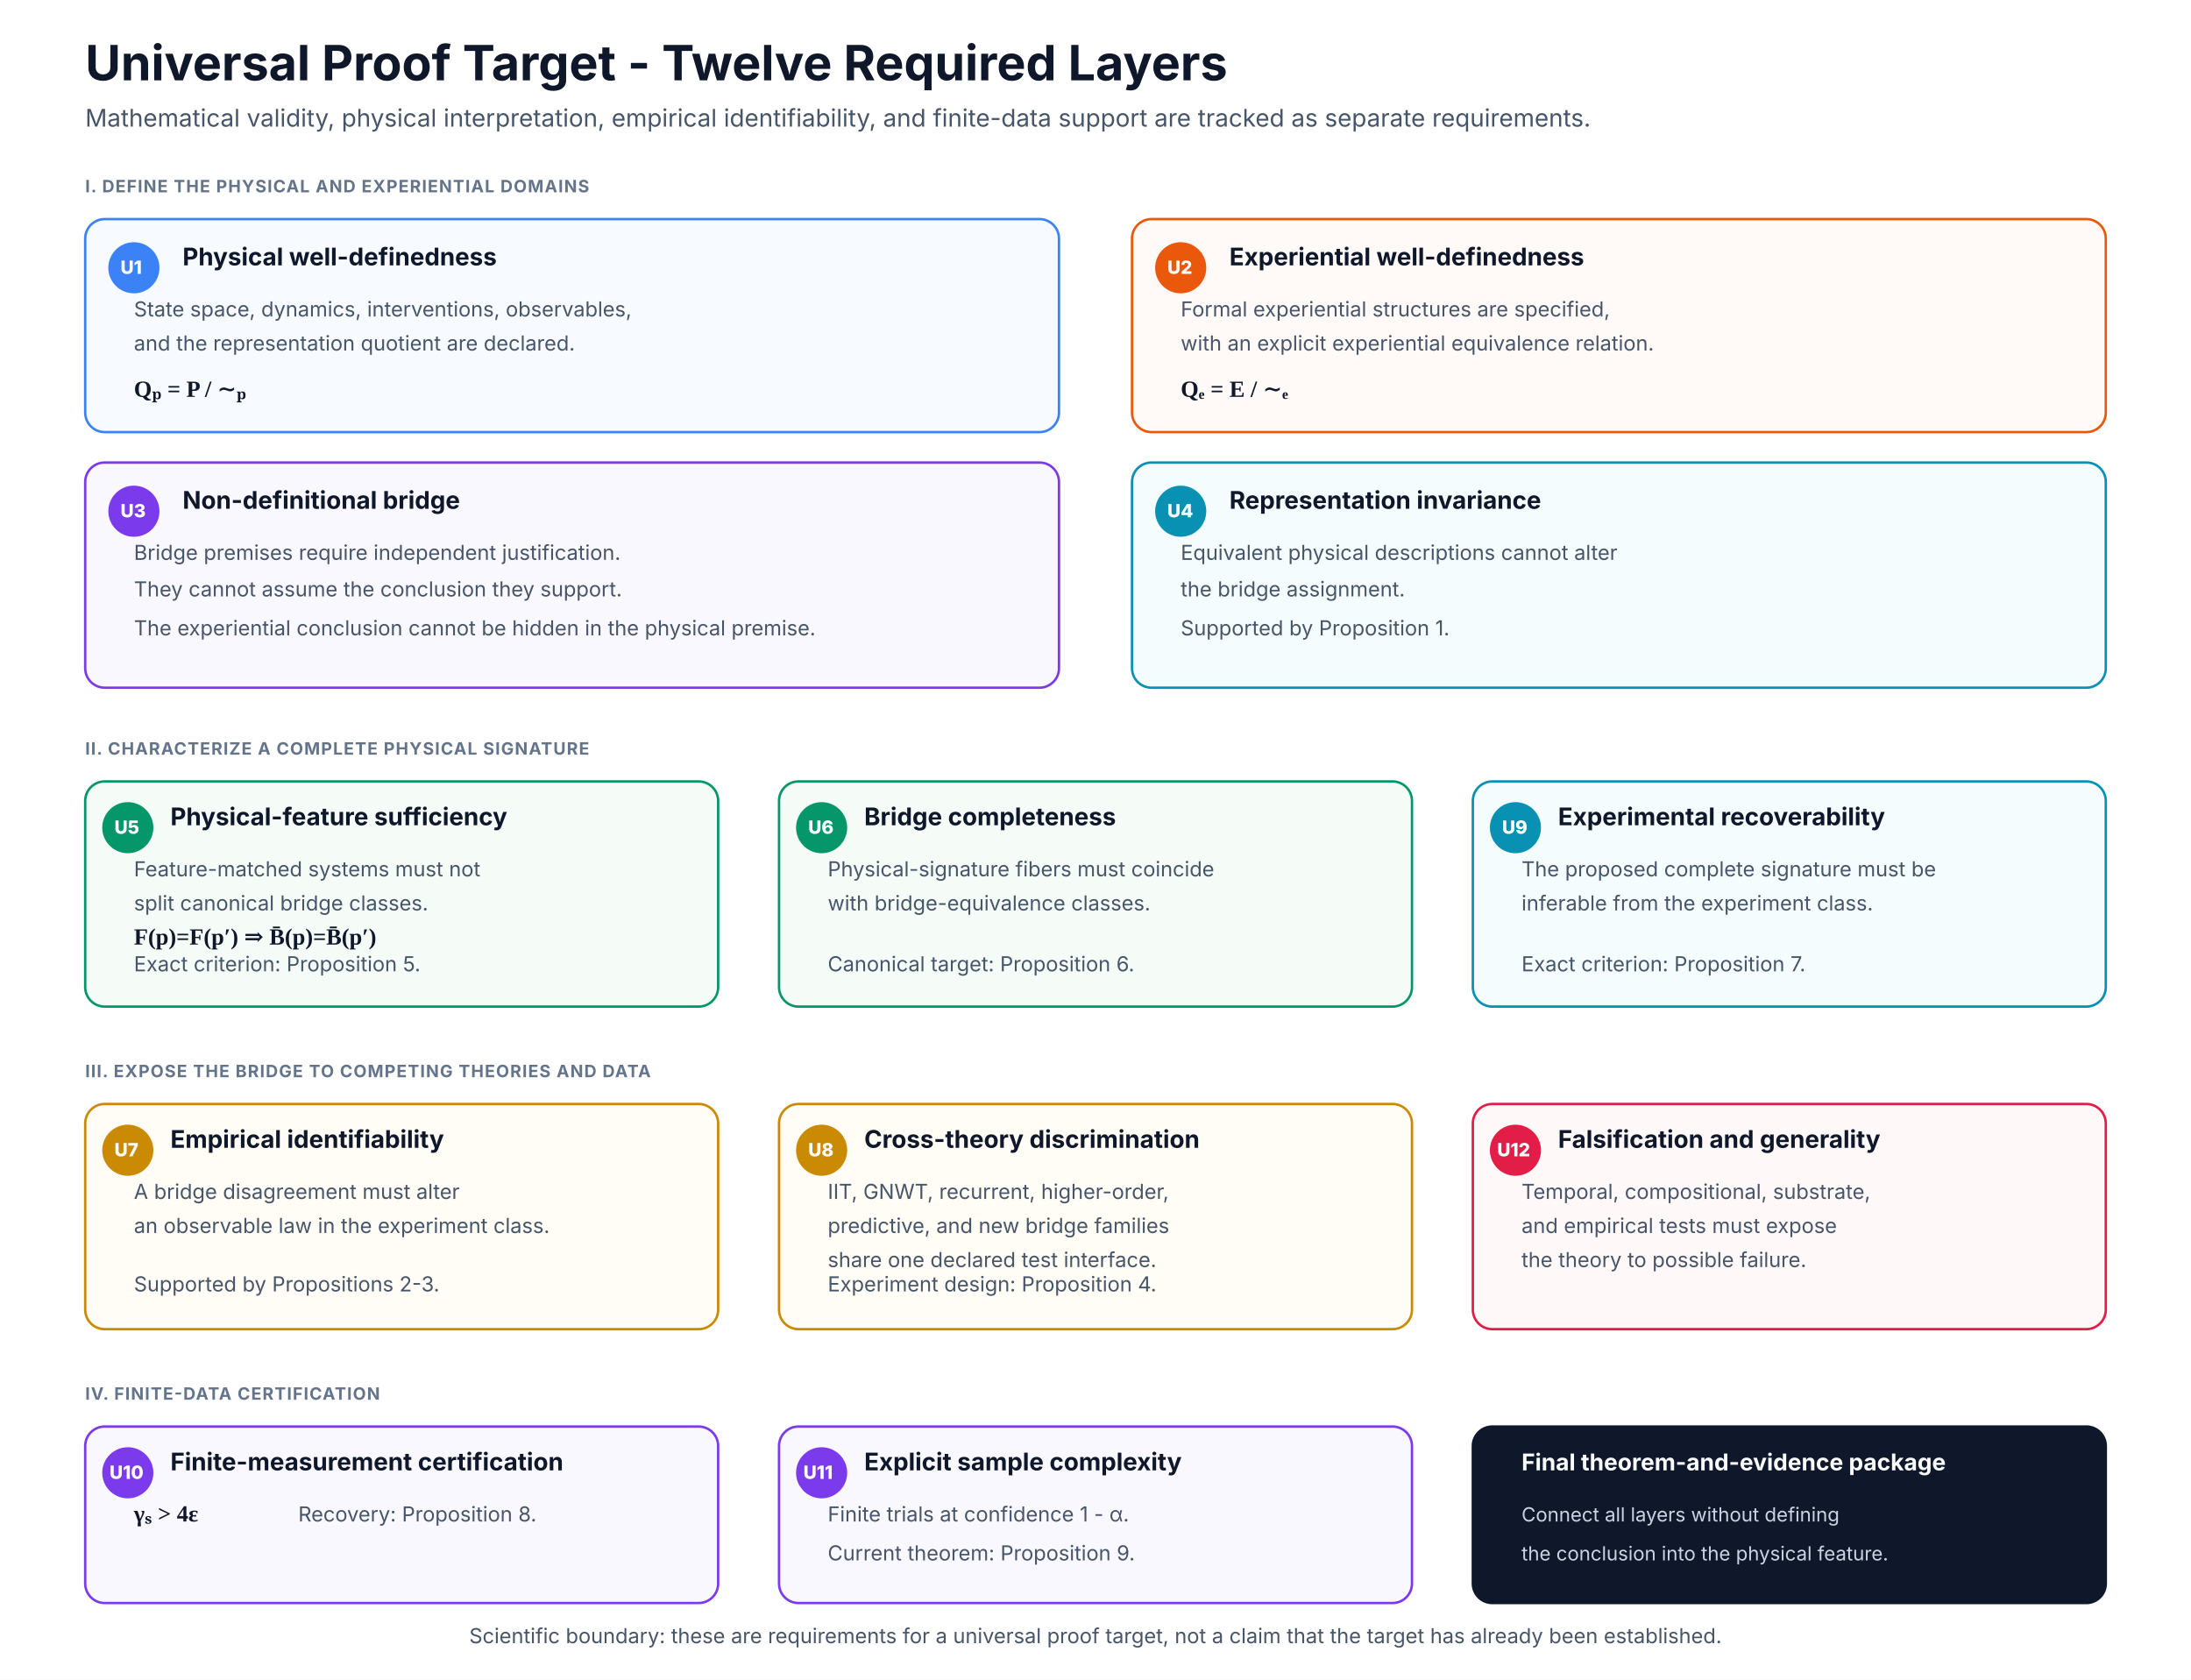
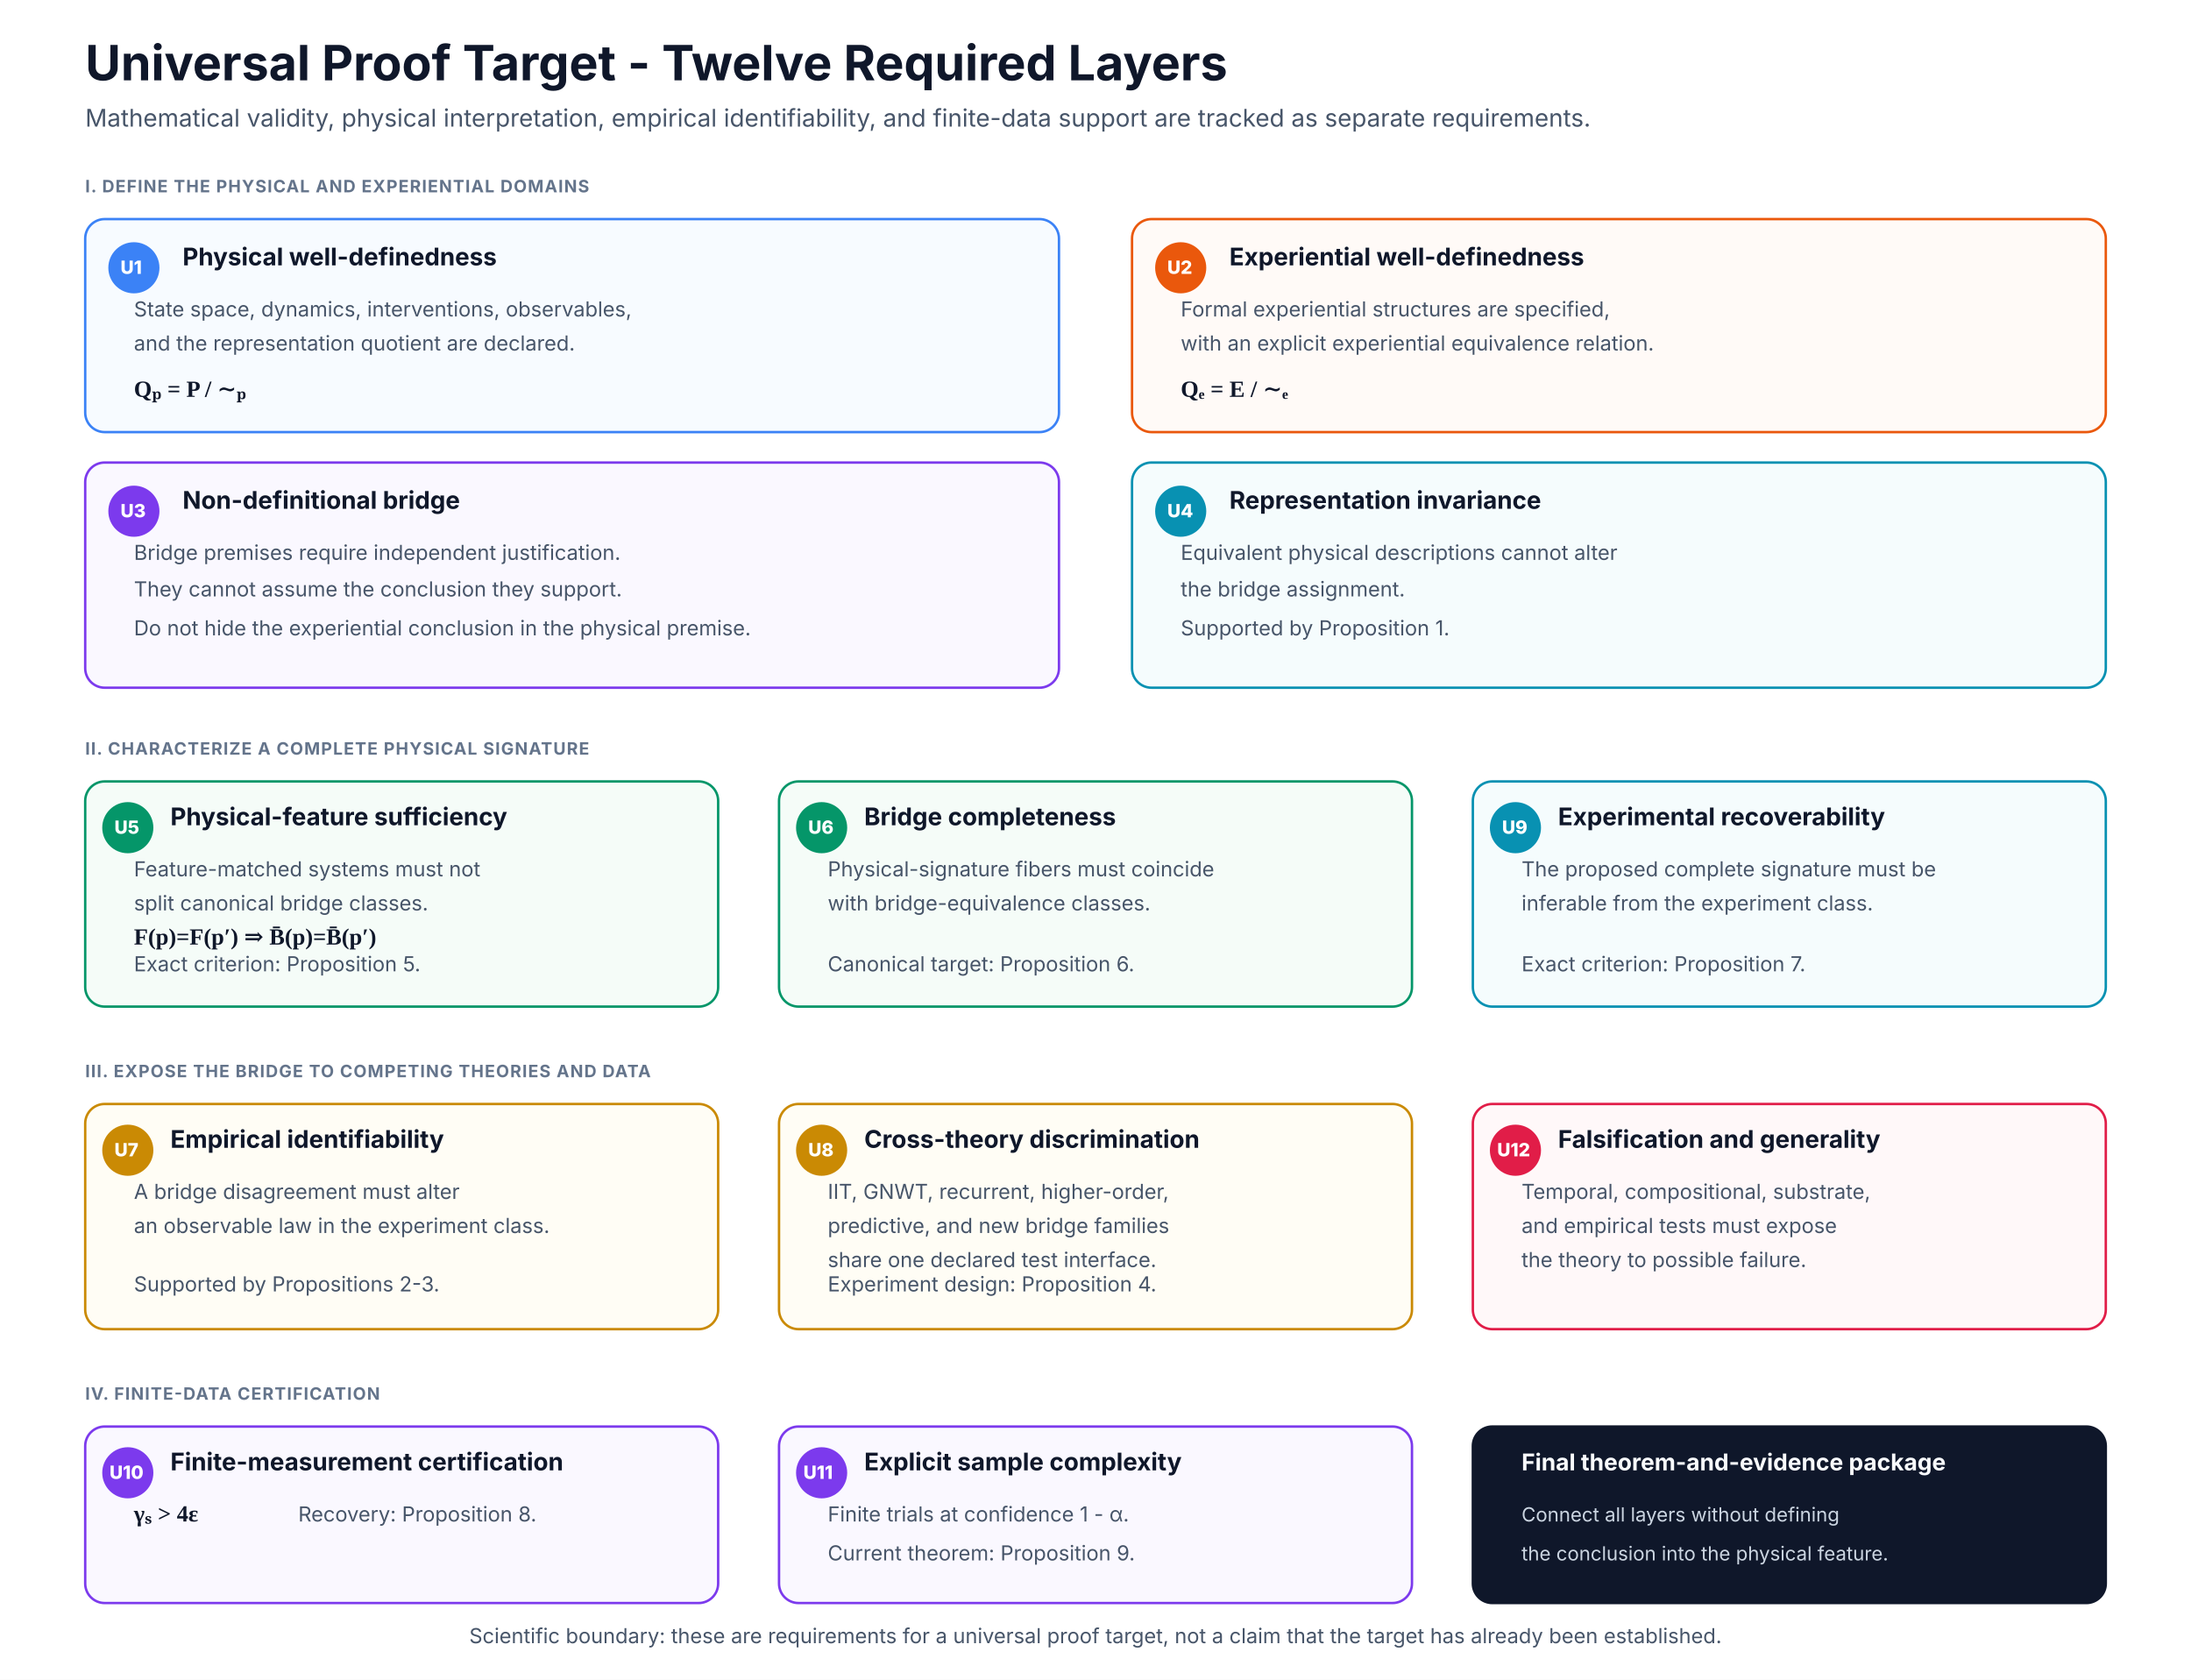
<svg xmlns="http://www.w3.org/2000/svg" width="1800" height="1380" viewBox="0 0 1800 1380" role="img" aria-labelledby="title desc">
  <defs>
    <style>
      .title{font:700 40px Inter,Segoe UI,Arial,sans-serif;fill:#0f172a}
      .subtitle{font:400 20px Inter,Segoe UI,Arial,sans-serif;fill:#475569}
      .group{font:700 14px Inter,Segoe UI,Arial,sans-serif;letter-spacing:.8px;fill:#64748b}
      .num{font:800 15px Inter,Segoe UI,Arial,sans-serif;fill:#ffffff}
      .head{font:700 20px Inter,Segoe UI,Arial,sans-serif;fill:#0f172a}
      .body{font:400 17px Inter,Segoe UI,Arial,sans-serif;fill:#475569}
      .eq{font:600 19px Georgia,"Times New Roman",serif;fill:#0f172a}
      .dark-head{font:700 19px Inter,Segoe UI,Arial,sans-serif;fill:#f8fafc}
      .dark-body{font:400 16px Inter,Segoe UI,Arial,sans-serif;fill:#cbd5e1}
      .card{stroke-width:2}
    </style>
  </defs>
  <rect width="1800" height="1380" fill="#ffffff" />
  <text x="70" y="66" class="title">Universal Proof Target - Twelve Required Layers</text>
  <text x="70" y="104" class="subtitle">Mathematical validity, physical interpretation, empirical identifiability, and finite-data support are tracked as separate requirements.</text>
  <text x="70" y="158" class="group">I. DEFINE THE PHYSICAL AND EXPERIENTIAL DOMAINS</text>
  <g id="u1" data-qa-block="true" data-x="70" data-y="180" data-width="800" data-height="175">
    <rect class="card" x="70" y="180" width="800" height="175" rx="16" fill="#f7fbff" stroke="#3b82f6" />
    <circle cx="110" cy="220" r="21" fill="#3b82f6" />
    <text x="99" y="225" class="num">U1</text>
    <text x="150" y="218" class="head">Physical well-definedness</text>
    <text x="110" y="260" class="body">State space, dynamics, interventions, observables,</text>
    <text x="110" y="288" class="body">and the representation quotient are declared.</text>
    <text x="110" y="326" class="eq">Qₚ = P / ∼ₚ</text>
  </g>
  <g id="u2" data-qa-block="true" data-x="930" data-y="180" data-width="800" data-height="175">
    <rect class="card" x="930" y="180" width="800" height="175" rx="16" fill="#fffaf7" stroke="#ea580c" />
    <circle cx="970" cy="220" r="21" fill="#ea580c" />
    <text x="959" y="225" class="num">U2</text>
    <text x="1010" y="218" class="head">Experiential well-definedness</text>
    <text x="970" y="260" class="body">Formal experiential structures are specified,</text>
    <text x="970" y="288" class="body">with an explicit experiential equivalence relation.</text>
    <text x="970" y="326" class="eq">Qₑ = E / ∼ₑ</text>
  </g>
  <g id="u3" data-qa-block="true" data-x="70" data-y="380" data-width="800" data-height="185">
    <rect class="card" x="70" y="380" width="800" height="185" rx="16" fill="#faf8ff" stroke="#7c3aed" />
    <circle cx="110" cy="420" r="21" fill="#7c3aed" />
    <text x="99" y="425" class="num">U3</text>
    <text x="150" y="418" class="head">Non-definitional bridge</text>
    <text x="110" y="460" class="body">Bridge premises require independent justification.</text>
    <text x="110" y="490" class="body">They cannot assume the conclusion they support.</text>
-     <text x="110" y="522" class="body">The experiential conclusion cannot be hidden in the physical premise.</text>
+     <text x="110" y="522" class="body">Do not hide the experiential conclusion in the physical premise.</text>
  </g>
  <g id="u4" data-qa-block="true" data-x="930" data-y="380" data-width="800" data-height="185">
    <rect class="card" x="930" y="380" width="800" height="185" rx="16" fill="#f5fcfd" stroke="#0891b2" />
    <circle cx="970" cy="420" r="21" fill="#0891b2" />
    <text x="959" y="425" class="num">U4</text>
    <text x="1010" y="418" class="head">Representation invariance</text>
    <text x="970" y="460" class="body">Equivalent physical descriptions cannot alter</text>
    <text x="970" y="490" class="body">the bridge assignment.</text>
    <text x="970" y="522" class="body">Supported by Proposition 1.</text>
  </g>
  <text x="70" y="620" class="group">II. CHARACTERIZE A COMPLETE PHYSICAL SIGNATURE</text>
  <g id="u5" data-qa-block="true" data-x="70" data-y="642" data-width="520" data-height="185">
    <rect class="card" x="70" y="642" width="520" height="185" rx="16" fill="#f5fcf8" stroke="#059669" />
    <circle cx="105" cy="680" r="21" fill="#059669" />
    <text x="94" y="685" class="num">U5</text>
    <text x="140" y="678" class="head">Physical-feature sufficiency</text>
    <text x="110" y="720" class="body">Feature-matched systems must not</text>
    <text x="110" y="748" class="body">split canonical bridge classes.</text>
    <text x="110" y="776" class="eq">F(p)=F(p′) ⇒ B̄(p)=B̄(p′)</text>
    <text x="110" y="798" class="body">Exact criterion: Proposition 5.</text>
  </g>
  <g id="u6" data-qa-block="true" data-x="640" data-y="642" data-width="520" data-height="185">
    <rect class="card" x="640" y="642" width="520" height="185" rx="16" fill="#f5fcf8" stroke="#059669" />
    <circle cx="675" cy="680" r="21" fill="#059669" />
    <text x="664" y="685" class="num">U6</text>
    <text x="710" y="678" class="head">Bridge completeness</text>
    <text x="680" y="720" class="body">Physical-signature fibers must coincide</text>
    <text x="680" y="748" class="body">with bridge-equivalence classes.</text>
    <text x="680" y="798" class="body">Canonical target: Proposition 6.</text>
  </g>
  <g id="u9" data-qa-block="true" data-x="1210" data-y="642" data-width="520" data-height="185">
    <rect class="card" x="1210" y="642" width="520" height="185" rx="16" fill="#f5fcfd" stroke="#0891b2" />
    <circle cx="1245" cy="680" r="21" fill="#0891b2" />
    <text x="1234" y="685" class="num">U9</text>
    <text x="1280" y="678" class="head">Experimental recoverability</text>
    <text x="1250" y="720" class="body">The proposed complete signature must be</text>
    <text x="1250" y="748" class="body">inferable from the experiment class.</text>
    <text x="1250" y="798" class="body">Exact criterion: Proposition 7.</text>
  </g>
  <text x="70" y="885" class="group">III. EXPOSE THE BRIDGE TO COMPETING THEORIES AND DATA</text>
  <g id="u7" data-qa-block="true" data-x="70" data-y="907" data-width="520" data-height="185">
    <rect class="card" x="70" y="907" width="520" height="185" rx="16" fill="#fffdf5" stroke="#ca8a04" />
    <circle cx="105" cy="945" r="21" fill="#ca8a04" />
    <text x="94" y="950" class="num">U7</text>
    <text x="140" y="943" class="head">Empirical identifiability</text>
    <text x="110" y="985" class="body">A bridge disagreement must alter</text>
    <text x="110" y="1013" class="body">an observable law in the experiment class.</text>
    <text x="110" y="1061" class="body">Supported by Propositions 2-3.</text>
  </g>
  <g id="u8" data-qa-block="true" data-x="640" data-y="907" data-width="520" data-height="185">
    <rect class="card" x="640" y="907" width="520" height="185" rx="16" fill="#fffdf5" stroke="#ca8a04" />
    <circle cx="675" cy="945" r="21" fill="#ca8a04" />
    <text x="664" y="950" class="num">U8</text>
    <text x="710" y="943" class="head">Cross-theory discrimination</text>
    <text x="680" y="985" class="body">IIT, GNWT, recurrent, higher-order,</text>
    <text x="680" y="1013" class="body">predictive, and new bridge families</text>
    <text x="680" y="1041" class="body">share one declared test interface.</text>
    <text x="680" y="1061" class="body">Experiment design: Proposition 4.</text>
  </g>
  <g id="u12" data-qa-block="true" data-x="1210" data-y="907" data-width="520" data-height="185">
    <rect class="card" x="1210" y="907" width="520" height="185" rx="16" fill="#fff8f9" stroke="#e11d48" />
    <circle cx="1245" cy="945" r="21" fill="#e11d48" />
    <text x="1230" y="950" class="num">U12</text>
    <text x="1280" y="943" class="head">Falsification and generality</text>
    <text x="1250" y="985" class="body">Temporal, compositional, substrate,</text>
    <text x="1250" y="1013" class="body">and empirical tests must expose</text>
    <text x="1250" y="1041" class="body">the theory to possible failure.</text>
  </g>
  <text x="70" y="1150" class="group">IV. FINITE-DATA CERTIFICATION</text>
  <g id="u10" data-qa-block="true" data-x="70" data-y="1172" data-width="520" data-height="145">
    <rect class="card" x="70" y="1172" width="520" height="145" rx="16" fill="#faf8ff" stroke="#7c3aed" />
    <circle cx="105" cy="1210" r="21" fill="#7c3aed" />
    <text x="90" y="1215" class="num">U10</text>
    <text x="140" y="1208" class="head">Finite-measurement certification</text>
    <text x="110" y="1250" class="eq">γₛ &gt; 4ε</text>
    <text x="245" y="1250" class="body">Recovery: Proposition 8.</text>
  </g>
  <g id="u11" data-qa-block="true" data-x="640" data-y="1172" data-width="520" data-height="145">
    <rect class="card" x="640" y="1172" width="520" height="145" rx="16" fill="#faf8ff" stroke="#7c3aed" />
    <circle cx="675" cy="1210" r="21" fill="#7c3aed" />
    <text x="660" y="1215" class="num">U11</text>
    <text x="710" y="1208" class="head">Explicit sample complexity</text>
    <text x="680" y="1250" class="body">Finite trials at confidence 1 - α.</text>
    <text x="680" y="1282" class="body">Current theorem: Proposition 9.</text>
  </g>
  <g id="final-package" data-qa-block="true" data-x="1210" data-y="1172" data-width="520" data-height="145">
    <rect class="card" x="1210" y="1172" width="520" height="145" rx="16" fill="#0f172a" stroke="#0f172a" />
    <text x="1250" y="1208" class="dark-head">Final theorem-and-evidence package</text>
    <text x="1250" y="1250" class="dark-body">Connect all layers without defining</text>
    <text x="1250" y="1282" class="dark-body">the conclusion into the physical feature.</text>
  </g>
  <text x="900" y="1350" text-anchor="middle" class="body">Scientific boundary: these are requirements for a universal proof target, not a claim that the target has already been established.</text>
</svg>
